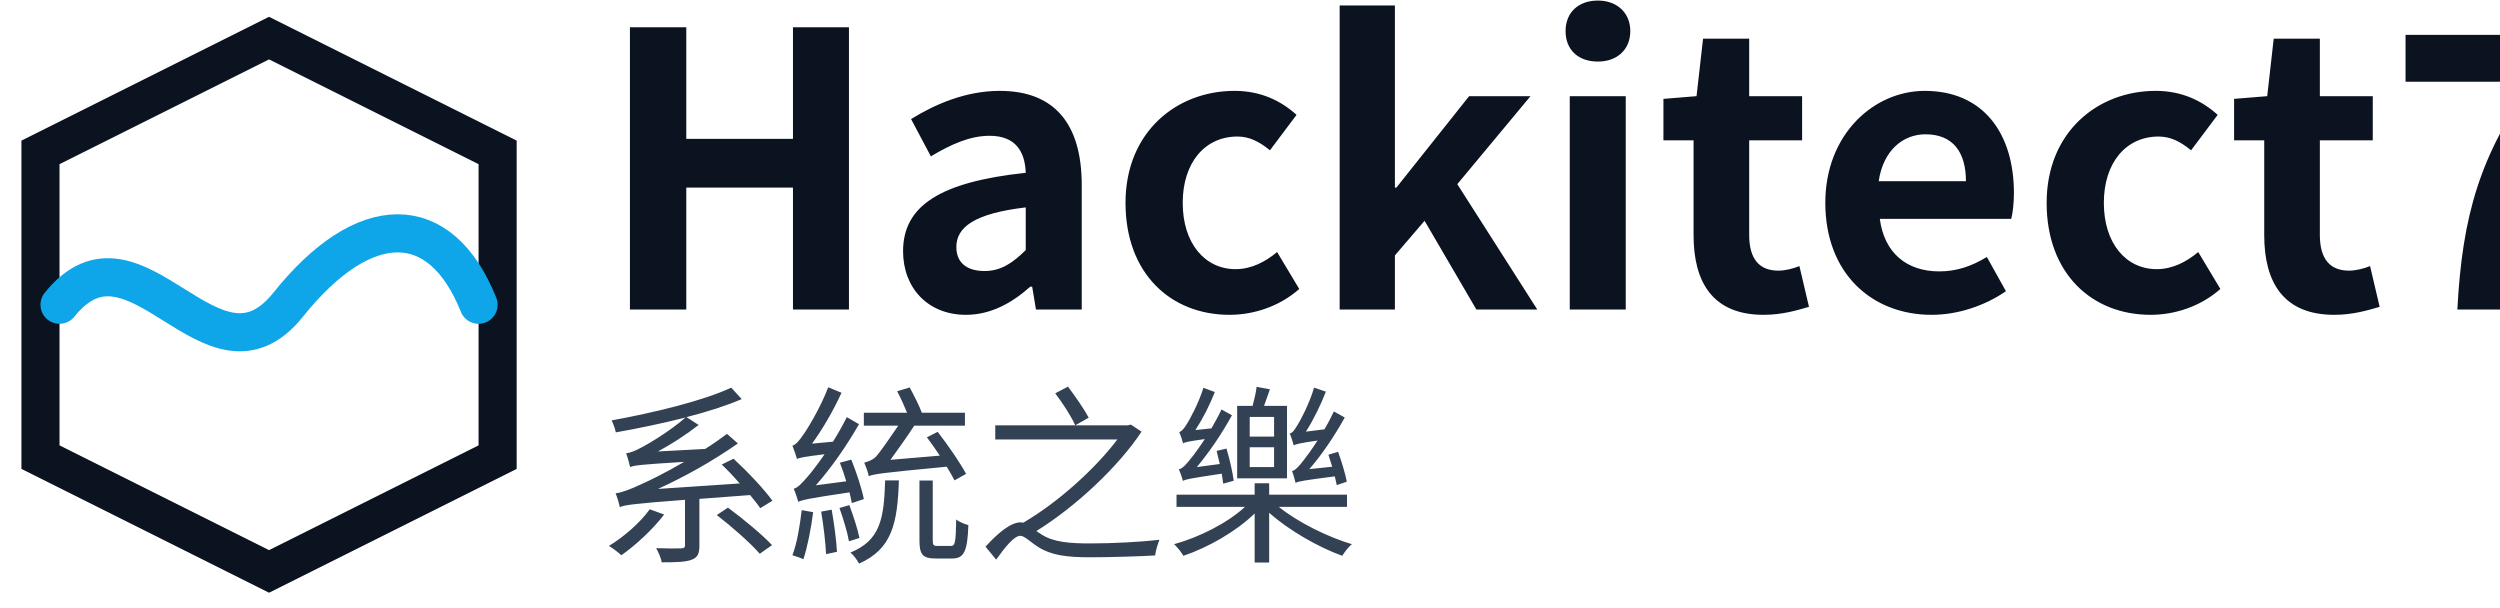
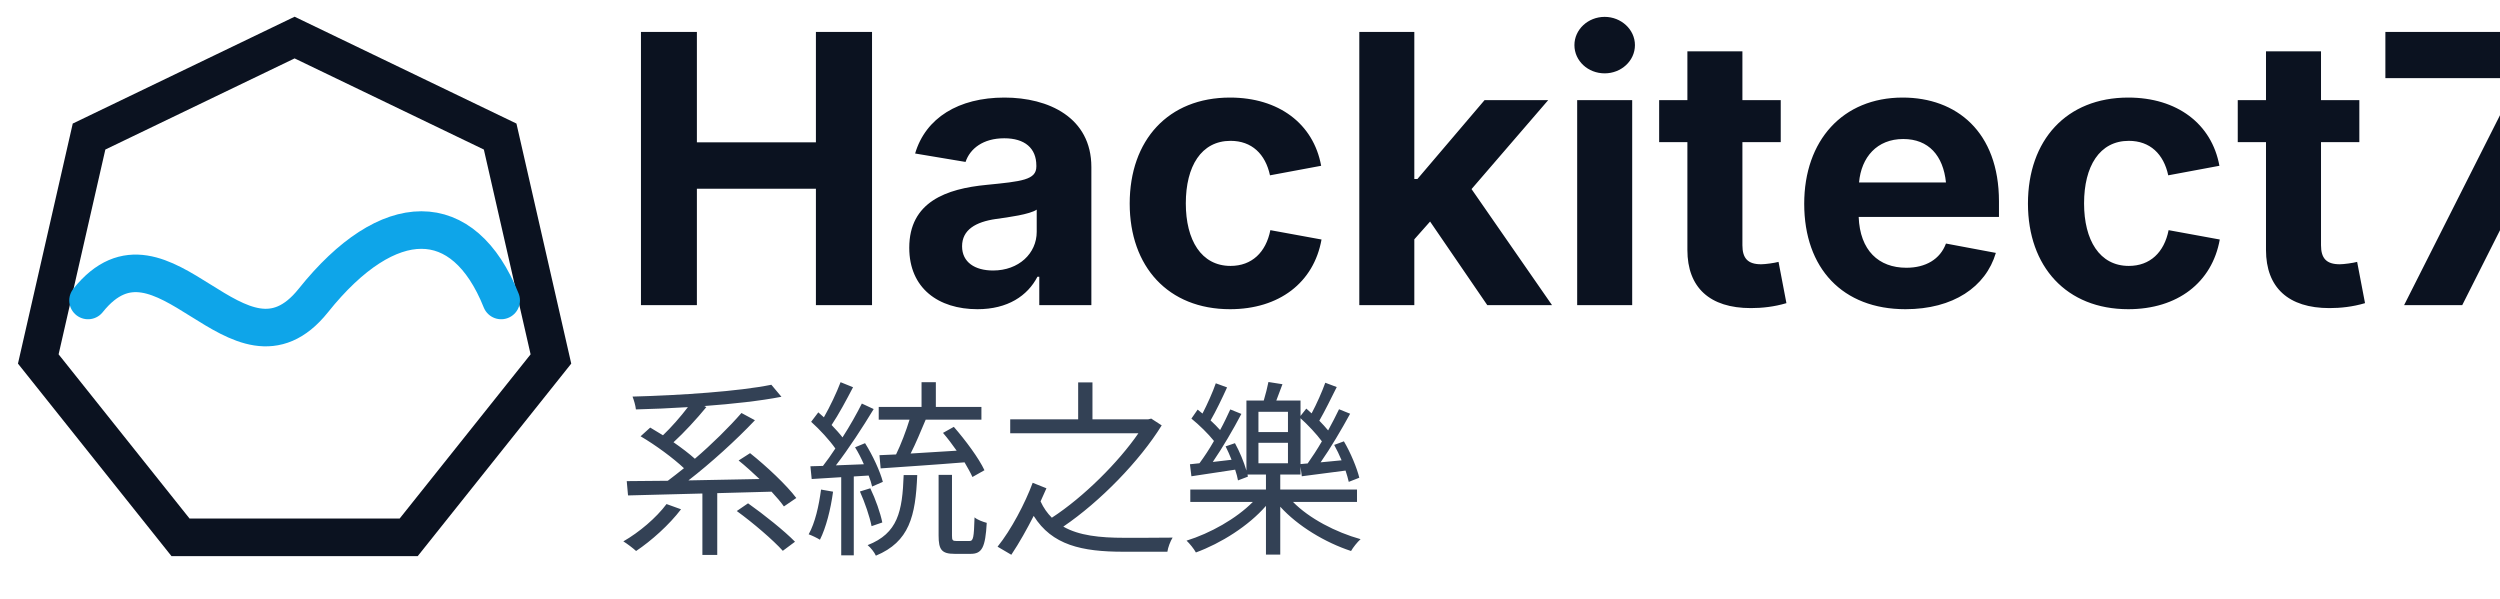
- <svg xmlns="http://www.w3.org/2000/svg" viewBox="30 24 420 102">
+ <svg xmlns="http://www.w3.org/2000/svg" viewBox="25 24 426 102">
  <defs>
    <style>
      .hex { fill: none; stroke: #0b1220; stroke-width: 4; }
      .wave { fill: none; stroke: #0ea5e9; stroke-width: 4; stroke-linecap: round; }
-       .brand { font: 700 64px 'Segoe UI', system-ui, -apple-system, BlinkMacSystemFont, 'PingFang HK', 'Noto Sans HK', 'Microsoft JhengHei', 'Source Han Sans HK', 'Noto Sans CJK HK', Arial, sans-serif; fill: #0b1220; }
-       .tag { font: 400 32px 'Inter', 'Segoe UI', system-ui, -apple-system, BlinkMacSystemFont, 'PingFang HK', 'Noto Sans HK', 'Microsoft JhengHei', 'Source Han Sans HK', 'Noto Sans CJK HK', Arial, sans-serif; fill: #334155; }
+       .brand { font: 700 64px 'Segoe UI', 'Inter', Arial, sans-serif; fill: #0b1220; }
+       .tag { font: 400 32px 'Segoe UI', 'Inter', Arial, sans-serif; fill: #334155; }
    </style>
  </defs>
  <g transform="translate(24,24) scale(1.6)">
-     <polygon class="hex" points="32,4 56,16 56,48 32,60 8,48 8,16" />
+     <polygon class="hex" points="32.000,4.000 53.891,14.542 59.298,38.231 44.149,57.227 19.851,57.227 4.702,38.231 10.109,14.542" />
    <path class="wave" d="M10,32 C18,22 26,42 34,32 S50,22 54,32" />
  </g>
  <text class="brand" x="130" y="76">Hackitect7</text>
  <text class="tag" x="130" y="116">系統之樂</text>
</svg>
